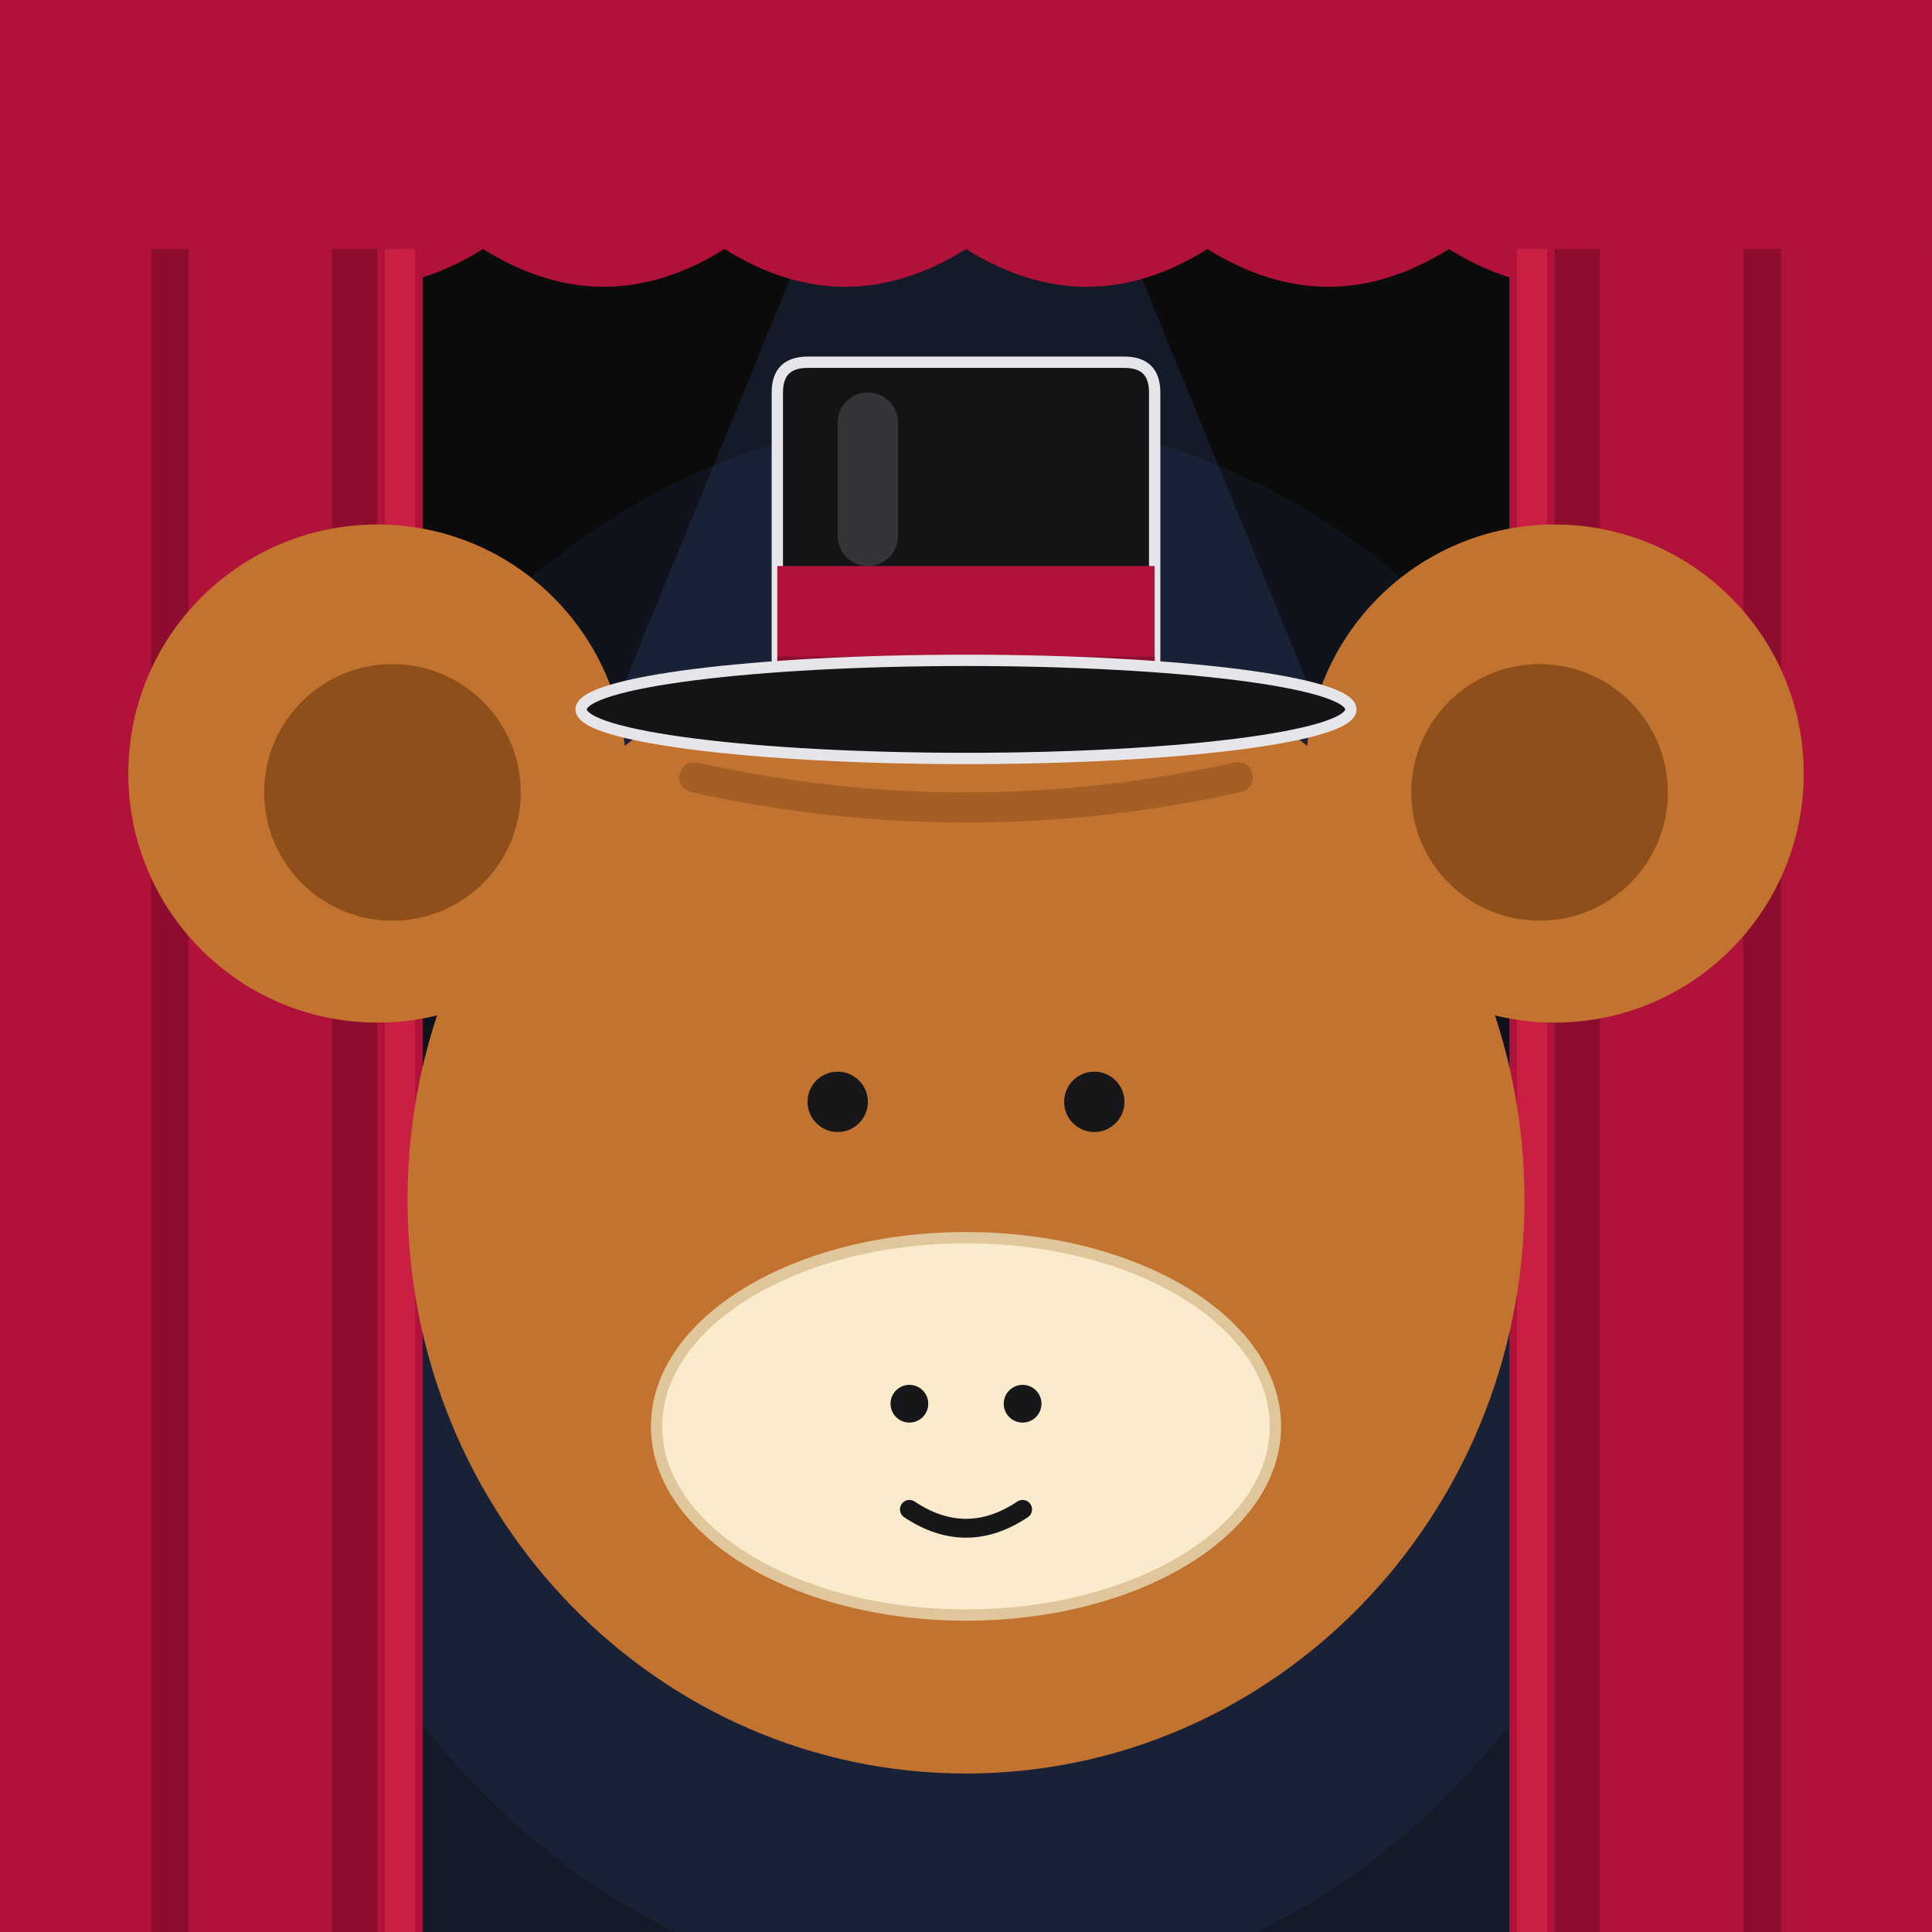
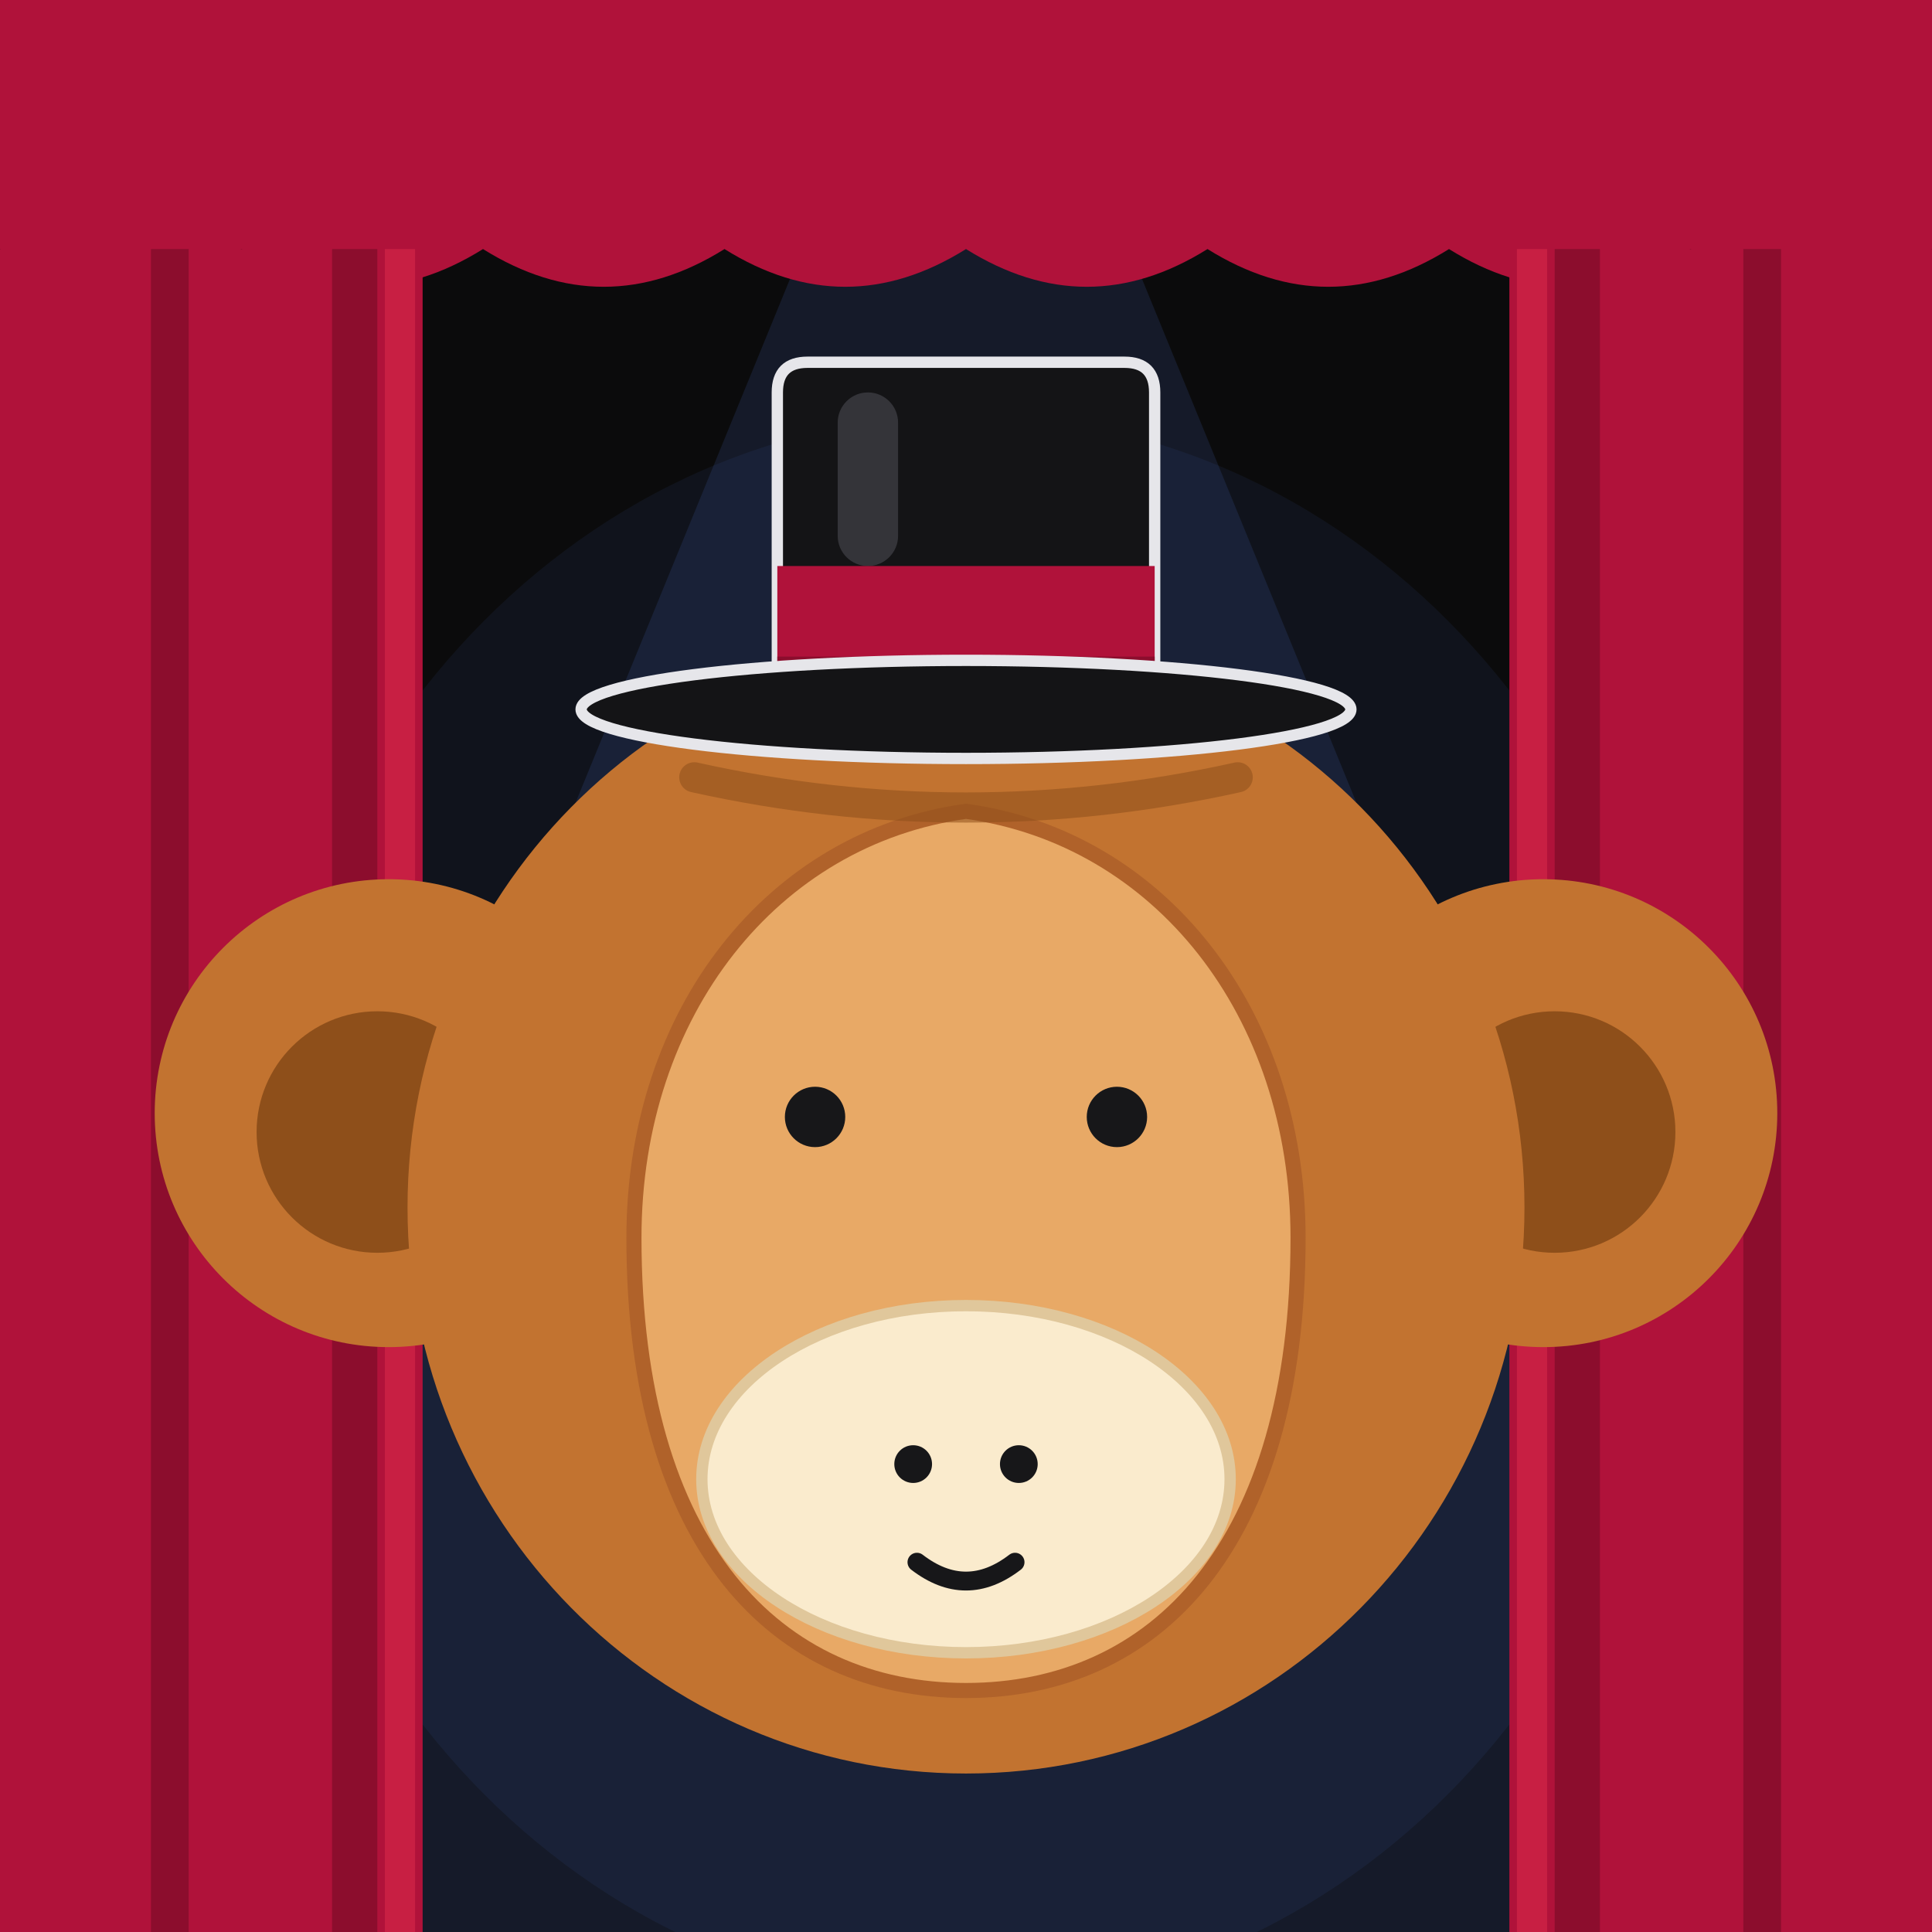
<svg xmlns="http://www.w3.org/2000/svg" viewBox="0 0 512 512" shape-rendering="geometricPrecision">
  <rect width="512" height="512" fill="#0B0B0C" />
  <ellipse cx="256" cy="320" rx="190" ry="210" fill="#5B8CFF" opacity="0.07" />
  <path d="M256 -40 L30 512 L482 512 Z" fill="#5B8CFF" opacity="0.12" />
  <path d="M0 0 H512 V66     Q480 86 448 66 Q416 86 384 66 Q352 86 320 66 Q288 86 256 66 Q224 86 192 66 Q160 86 128 66 Q96 86 64 66 Q32 86 0 66 Z" fill="#B0123A" />
  <path d="M0 66 H112 V512 H0 Z" fill="#B0123A" />
  <rect x="40" y="66" width="10" height="446" fill="#8C0D2D" />
  <rect x="88" y="66" width="12" height="446" fill="#8C0D2D" />
  <rect x="102" y="66" width="8" height="446" fill="#C81F43" />
  <path d="M512 66 H400 V512 H512 Z" fill="#B0123A" />
  <rect x="462" y="66" width="10" height="446" fill="#8C0D2D" />
  <rect x="412" y="66" width="12" height="446" fill="#8C0D2D" />
  <rect x="402" y="66" width="8" height="446" fill="#C81F43" />
-   <circle cx="100" cy="205" r="66" fill="#C27330" />
-   <circle cx="104" cy="210" r="34" fill="#8E4F1A" />
-   <circle cx="412" cy="205" r="66" fill="#C27330" />
-   <circle cx="408" cy="210" r="34" fill="#8E4F1A" />
-   <ellipse cx="256" cy="318" rx="148" ry="152" fill="#C27330" />
-   <ellipse cx="256" cy="378" rx="82" ry="50" fill="#FAEBCD" stroke="#E0C79B" stroke-width="3" />
-   <circle cx="222" cy="292" r="8" fill="#171719" />
-   <circle cx="290" cy="292" r="8" fill="#171719" />
-   <circle cx="241" cy="372" r="5" fill="#171719" />
-   <circle cx="271" cy="372" r="5" fill="#171719" />
-   <path d="M241 400 Q256 410 271 400" fill="none" stroke="#171719" stroke-width="5" stroke-linecap="round" />
+   <circle cx="103" cy="295" r="62" fill="#C27330" />
+   <circle cx="100" cy="300" r="32" fill="#8E4F1A" />
+   <circle cx="409" cy="295" r="62" fill="#C27330" />
+   <circle cx="412" cy="300" r="32" fill="#8E4F1A" />
+   <ellipse cx="256" cy="320" rx="148" ry="150" fill="#C27330" />
+   <path d="M256 215     C 205 222 168 268 168 328     C 168 410 206 448 256 448     C 306 448 344 410 344 328     C 344 268 307 222 256 215 Z" fill="#E8A966" stroke="#B0622A" stroke-width="4" />
+   <ellipse cx="256" cy="392" rx="70" ry="46" fill="#FAEBCD" stroke="#E0C79B" stroke-width="3" />
+   <circle cx="216" cy="296" r="8" fill="#171719" />
+   <circle cx="296" cy="296" r="8" fill="#171719" />
+   <circle cx="242" cy="388" r="5" fill="#171719" />
+   <circle cx="270" cy="388" r="5" fill="#171719" />
+   <path d="M243 414 Q256 424 269 414" fill="none" stroke="#171719" stroke-width="5" stroke-linecap="round" />
  <path d="M206 176 V104 Q206 96 214 96 H298 Q306 96 306 104 V176 Z" fill="#141416" stroke="#E6E6EA" stroke-width="3" />
  <rect x="222" y="104" width="16" height="46" rx="8" fill="#3A3A40" opacity="0.85" />
  <rect x="206" y="150" width="100" height="26" fill="#B0123A" />
  <rect x="206" y="174" width="100" height="2" fill="#8C0D2D" />
  <ellipse cx="256" cy="188" rx="102" ry="13" fill="#141416" stroke="#E6E6EA" stroke-width="3" />
  <path d="M184 206 Q256 222 328 206" fill="none" stroke="#8E4F1A" stroke-width="8" opacity="0.55" stroke-linecap="round" />
</svg>
